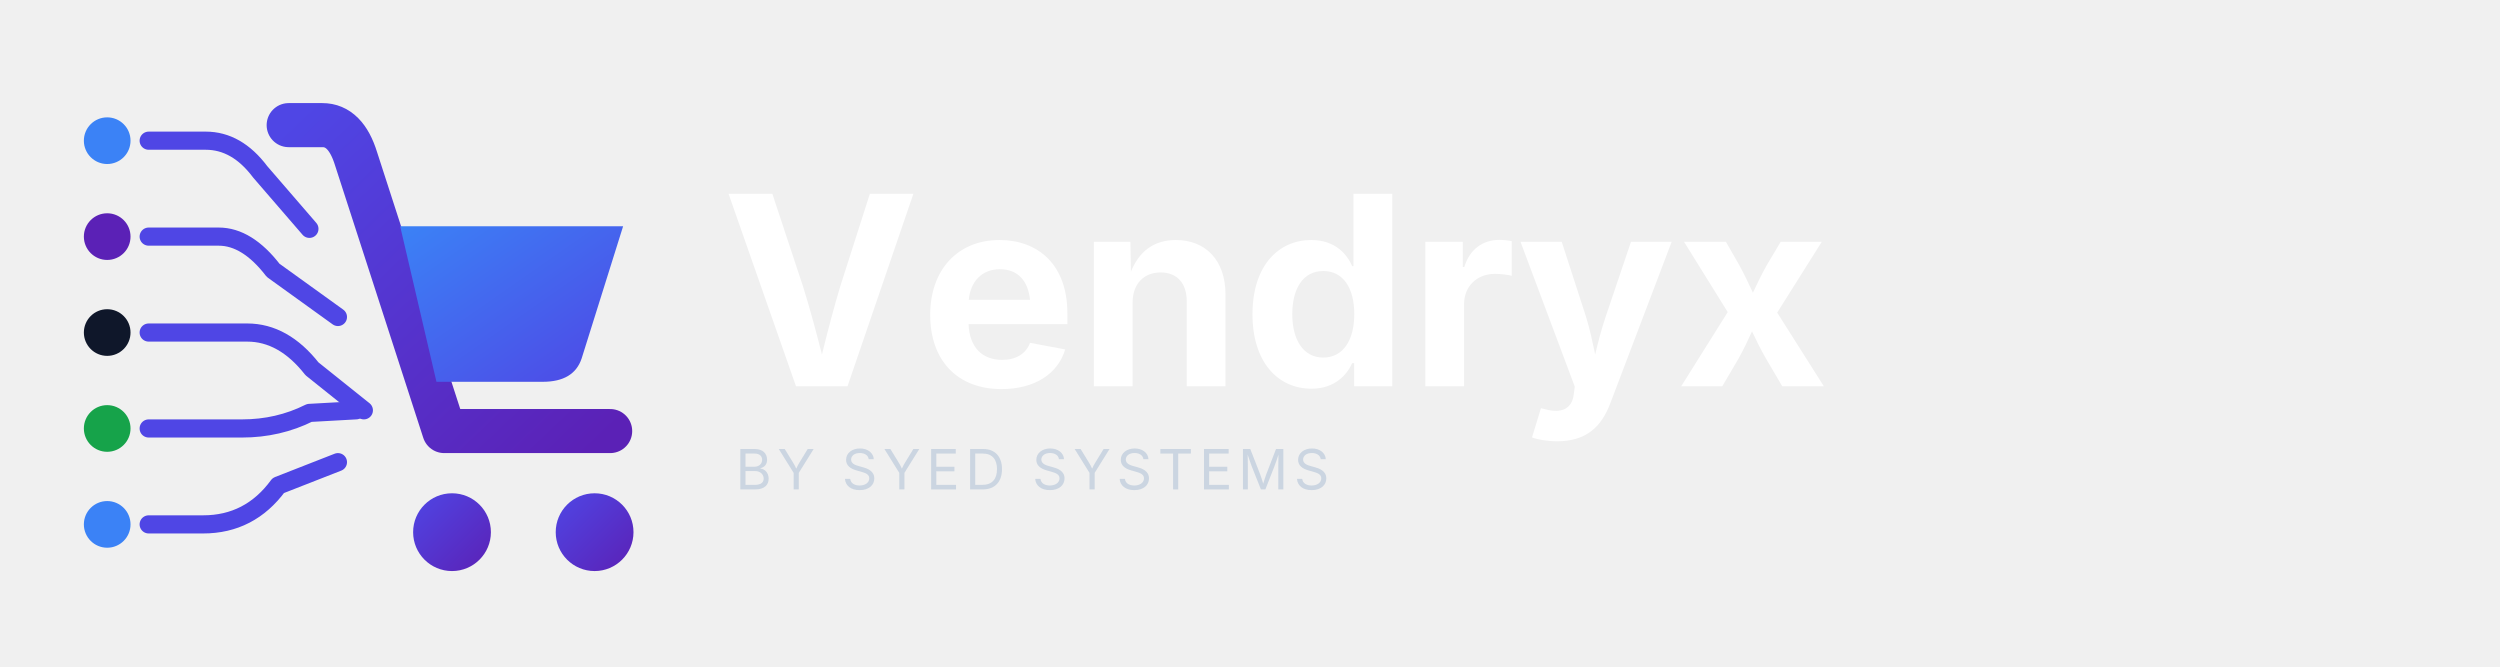
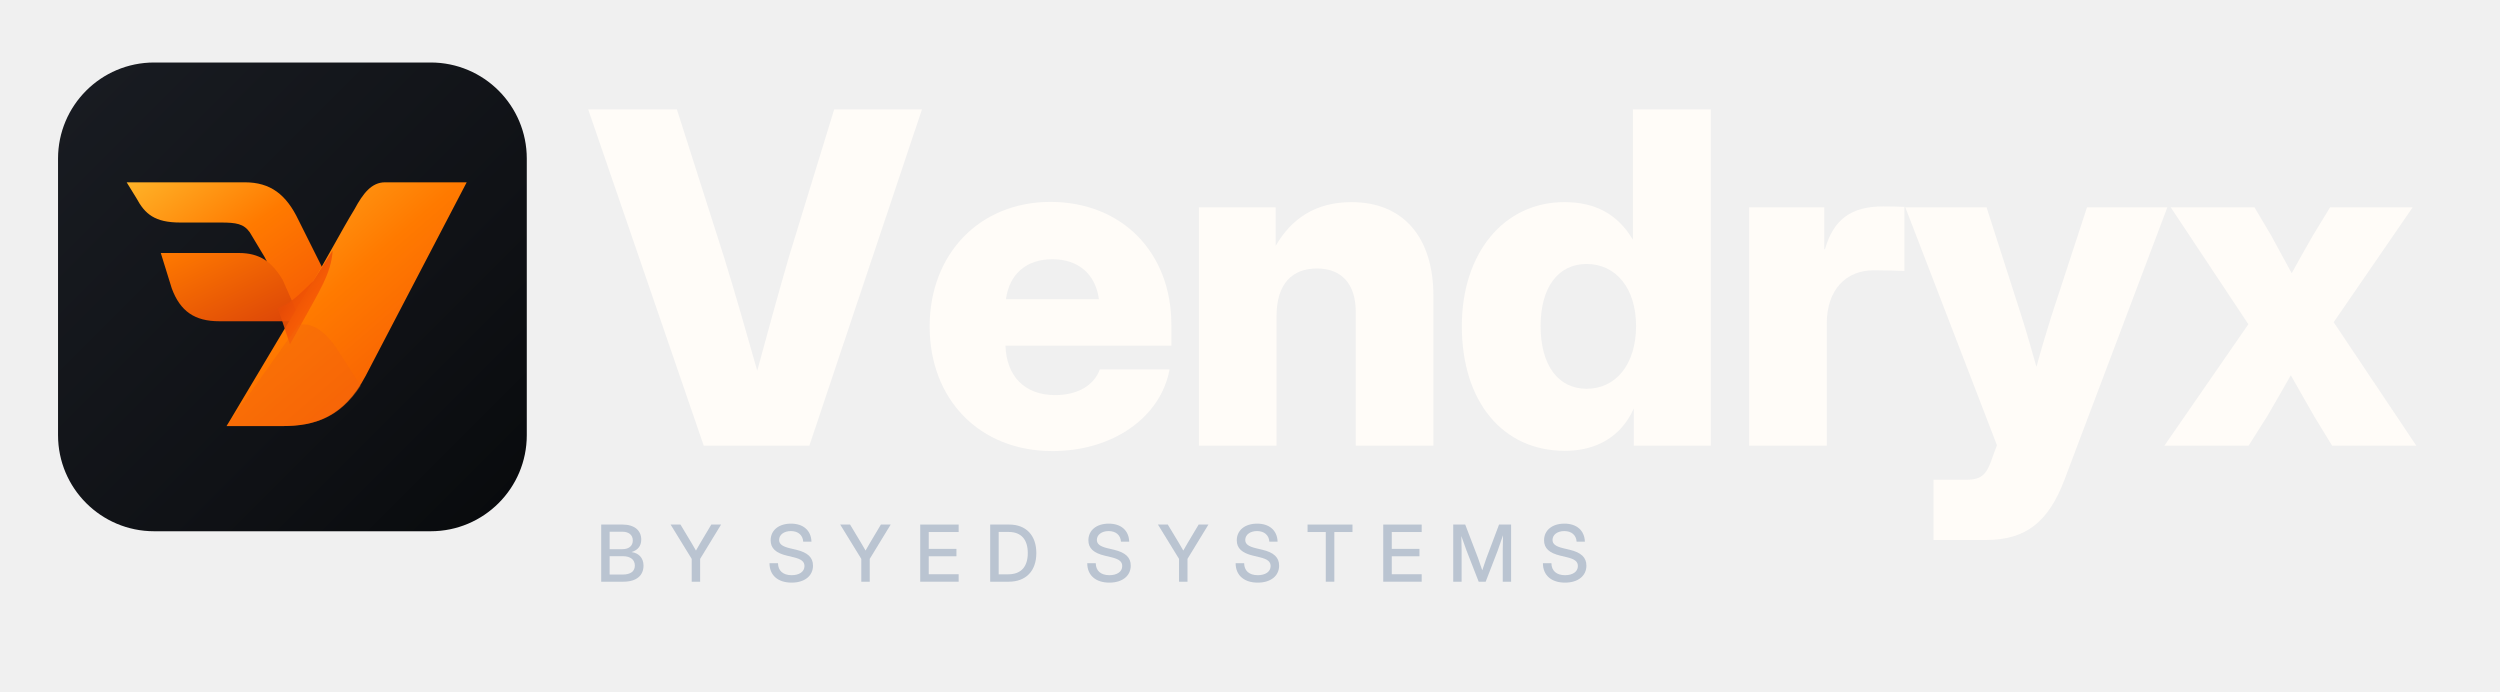
- <svg xmlns="http://www.w3.org/2000/svg" viewBox="0 0 945 252" role="img" aria-label="Vendryx commerce platform logo">
+ <svg xmlns="http://www.w3.org/2000/svg" width="1120" height="310" viewBox="0 0 1120 310" role="img" aria-label="Vendryx primary dark with tagline">
  <defs>
-     <linearGradient id="cart-violet" x1="0" y1="0" x2="1" y2="1">
-       <stop stop-color="#4F46E5" />
-       <stop offset="1" stop-color="#5B21B6" />
+     <linearGradient id="orange-main" x1="0%" y1="0%" x2="85%" y2="100%">
+       <stop offset="0" stop-color="#FFAF24" />
+       <stop offset="0.48" stop-color="#FF7A00" />
+       <stop offset="1" stop-color="#F45605" />
    </linearGradient>
-     <linearGradient id="cart-blue" x1="0" y1="0" x2="1" y2="1">
-       <stop stop-color="#3B82F6" />
-       <stop offset="1" stop-color="#4F46E5" />
+     <linearGradient id="wing-top" x1="0%" y1="0%" x2="100%" y2="100%">
+       <stop offset="0" stop-color="#FFB328" />
+       <stop offset="0.46" stop-color="#FF7A00" />
+       <stop offset="1" stop-color="#F45605" />
    </linearGradient>
-     <linearGradient id="badge-ig" x1="0" y1="1" x2="1" y2="0">
-       <stop stop-color="#FCAF45" />
-       <stop offset=".4" stop-color="#E1306C" />
-       <stop offset="1" stop-color="#833AB4" />
+     <linearGradient id="wing-lower" x1="0%" y1="0%" x2="100%" y2="100%">
+       <stop offset="0" stop-color="#FF7A00" />
+       <stop offset="1" stop-color="#DB4408" />
+     </linearGradient>
+     <linearGradient id="fold" x1="0%" y1="0%" x2="90%" y2="100%">
+       <stop offset="0" stop-color="#CF3B09" />
+       <stop offset="0.58" stop-color="#F45605" />
+       <stop offset="1" stop-color="#FF7A00" />
+     </linearGradient>
+     <linearGradient id="icon-bg" x1="0%" y1="0%" x2="100%" y2="100%">
+       <stop offset="0" stop-color="#191C22" />
+       <stop offset="0.66" stop-color="#0F1115" />
+       <stop offset="1" stop-color="#080A0C" />
+     </linearGradient>
+     <linearGradient id="cover-glow" x1="0%" y1="0%" x2="100%" y2="100%">
+       <stop offset="0" stop-color="#FFA52C" />
+       <stop offset="1" stop-color="#F05408" />
    </linearGradient>
  </defs>
-   <g transform="translate(17 13) scale(0.98)">
-     <path d="M40 41H62Q74 41 83 53L102 75" fill="none" stroke="#4F46E5" stroke-width="7" stroke-linecap="round" stroke-linejoin="round" />
-     <path d="M40 78H67Q78 78 88 91L113 109" fill="none" stroke="#4F46E5" stroke-width="7" stroke-linecap="round" stroke-linejoin="round" />
-     <path d="M40 115H78Q92 115 103 129L123 145" fill="none" stroke="#4F46E5" stroke-width="7" stroke-linecap="round" stroke-linejoin="round" />
-     <path d="M40 152H76Q90 152 102 146L120 145" fill="none" stroke="#4F46E5" stroke-width="7" stroke-linecap="round" stroke-linejoin="round" />
-     <path d="M40 189H61Q79 189 90 174L113 165" fill="none" stroke="#4F46E5" stroke-width="7" stroke-linecap="round" stroke-linejoin="round" />
-     <path d="M94 35H107Q116 35 120 48L154 153H218" fill="none" stroke="url(#cart-violet)" stroke-width="17" stroke-linecap="round" stroke-linejoin="round" />
-     <path d="M137 74H223L207 125Q204 134 192 134H151Z" fill="url(#cart-blue)" />
-     <circle cx="157" cy="192" r="15" fill="url(#cart-violet)" />
-     <circle cx="212" cy="192" r="15" fill="url(#cart-violet)" />
-     <circle cx="24" cy="41" r="9" fill="#3B82F6" />
-     <circle cx="24" cy="78" r="9" fill="#5B21B6" />
-     <circle cx="24" cy="115" r="9" fill="#0F172A" />
-     <circle cx="24" cy="152" r="9" fill="#16A34A" />
-     <circle cx="24" cy="189" r="9" fill="#3B82F6" />
+   <rect x="26" y="28" width="210" height="210" rx="43.050" fill="url(#icon-bg)" />
+   <g transform="translate(49.10 64.75) scale(0.546)">
+     <path d="M 14 31 H 111 C 132 31 145 41 155 62 L 179 110 L 156 149 C 146 130 137 111 127 92 L 115 72 C 110 65 104 64 91 64 H 58 C 37 64 29 57 22 44 Z" fill="url(#wing-top)" />
+     <path d="M 42 89 H 106 C 123 89 133 96 142 111 L 157 145 H 90 C 70 145 58 137 51 118 Z" fill="url(#wing-lower)" />
+     <path d="M 226 31 H 293 L 210 190 C 192 224 168 231 142 231 H 96 L 167 112 C 177 96 190 71 201 53 C 208 40 215 31 226 31 Z" fill="url(#orange-main)" />
+     <path d="M 138 134 C 147 132 158 121 167 112 L 183 87 C 182 106 171 122 158 146 L 148 164 Z" fill="url(#fold)" opacity="0.90" />
+     <path d="M 155 148 C 169 145 181 158 190 173 L 206 198 C 189 224 168 231 142 231 H 96 Z" fill="#F3630B" opacity="0.42" />
  </g>
-   <path d="M300.881 146.0H320.363L345.266 73.246H328.811L317.58 108.354C315.383 115.678 313.137 124.076 310.695 133.988C308.205 124.174 305.861 115.678 303.566 108.354L291.945 73.246H275.393Z" fill="#FFFFFF" />
-   <path d="M378.566 147.074C391.262 147.074 399.953 141.166 402.639 132.084L389.357 129.594C387.795 133.793 383.938 136.039 378.811 136.039C371.438 136.039 366.457 131.449 366.115 122.514H403.469V118.412C403.469 99.76 392.092 90.727 377.834 90.727C361.867 90.727 351.613 102.152 351.613 118.998C351.613 136.234 361.867 147.074 378.566 147.074ZM366.213 113.334C366.799 106.596 370.998 101.762 377.98 101.762C384.768 101.762 388.625 106.205 389.357 113.334Z" fill="#FFFFFF" />
-   <path d="M428.127 114.408C428.127 107.182 432.473 102.982 438.723 102.982C444.875 102.982 448.586 107.035 448.586 113.822V146.0H463.234V111.283C463.234 98.49 455.812 90.727 444.484 90.727C436.086 90.727 430.568 95.072 427.492 102.689L427.297 91.41H413.479V146.0H428.127Z" fill="#FFFFFF" />
-   <path d="M495.705 146.928C504.592 146.928 509.133 141.654 511.135 137.26H511.867V146.0H526.271V73.246H511.623V100.59H511.135C509.182 96.244 504.885 90.727 495.607 90.727C483.498 90.727 473.439 100.15 473.439 118.803C473.439 136.967 483.107 146.928 495.705 146.928ZM500.197 135.16C492.58 135.16 488.479 128.373 488.479 118.754C488.479 109.184 492.482 102.445 500.197 102.445C507.717 102.445 511.916 108.842 511.916 118.754C511.916 128.617 507.668 135.16 500.197 135.16Z" fill="#FFFFFF" />
-   <path d="M538.771 146.0H553.42V114.945C553.42 108.158 558.352 103.52 565.09 103.52C567.238 103.52 570.119 103.861 571.438 104.252V91.166C570.119 90.873 568.215 90.678 566.701 90.678C560.549 90.678 555.52 94.193 553.518 100.932H552.932V91.41H538.771Z" fill="#FFFFFF" />
-   <path d="M579.104 165.336C581.203 166.166 584.816 166.801 588.674 166.801C599.611 166.801 605.373 161.283 608.693 152.445L631.887 91.41H616.506L606.936 119.73C605.373 124.418 604.104 129.105 602.98 133.988C601.955 129.154 600.979 124.467 599.514 119.73L590.334 91.41H574.758L595.266 146.146L594.875 149.076C594.24 154.545 590.188 156.352 584.279 154.74L582.473 154.301Z" fill="#FFFFFF" />
-   <path d="M635.5 146.0H651.027L657.082 135.697C659.084 132.182 660.695 128.666 662.258 125.248C663.869 128.666 665.578 132.182 667.629 135.697L673.684 146.0H689.406L671.779 118.168L688.625 91.41H673.098L667.971 100.004C665.92 103.617 664.211 107.182 662.6 110.648C660.988 107.182 659.328 103.617 657.326 100.004L652.395 91.41H636.574L653.078 117.973Z" fill="#FFFFFF" />
-   <path d="M279.846 185.0H285.434C289.033 185.0 290.551 183.236 290.551 180.929C290.551 178.53 288.879 177.217 287.454 177.125V176.981C288.787 176.623 289.956 175.73 289.956 173.772C289.956 171.537 288.449 169.722 285.26 169.722H279.846ZM281.794 183.277V178.068H285.485C287.444 178.068 288.674 179.381 288.674 180.909C288.674 182.231 287.762 183.277 285.383 183.277ZM281.794 176.428V171.444H285.219C287.198 171.444 288.09 172.49 288.09 173.813C288.09 175.392 286.798 176.428 285.157 176.428Z" fill="#CBD5E1" />
-   <path d="M299.993 185.0H301.941V178.745L307.56 169.722H305.314L302.3 174.654C301.808 175.464 301.397 176.161 300.987 177.146C300.577 176.192 300.167 175.495 299.654 174.654L296.629 169.722H294.373L299.993 178.745Z" fill="#CBD5E1" />
-   <path d="M324.936 185.267C328.464 185.267 330.484 183.339 330.484 180.837C330.484 177.986 327.797 177.063 326.156 176.612L324.629 176.192C323.511 175.884 321.717 175.32 321.717 173.721C321.717 172.285 323.029 171.239 325.008 171.239C326.823 171.239 328.197 172.09 328.371 173.577H330.279C330.186 171.27 328.084 169.517 325.07 169.517C322.116 169.517 319.82 171.229 319.82 173.813C319.82 175.843 321.255 177.104 323.716 177.802L325.562 178.325C327.192 178.786 328.587 179.33 328.587 180.806C328.587 182.437 327.008 183.523 324.936 183.523C323.142 183.523 321.542 182.734 321.388 181.001H319.389C319.563 183.564 321.624 185.267 324.936 185.267Z" fill="#CBD5E1" />
-   <path d="M339.925 185.0H341.874V178.745L347.493 169.722H345.247L342.233 174.654C341.74 175.464 341.33 176.161 340.92 177.146C340.51 176.192 340.1 175.495 339.587 174.654L336.562 169.722H334.306L339.925 178.745Z" fill="#CBD5E1" />
-   <path d="M351.972 185.0H361.375V183.277H353.92V178.15H360.78V176.428H353.92V171.444H361.282V169.722H351.972Z" fill="#CBD5E1" />
-   <path d="M371.462 185.0C376.118 185.0 378.753 182.108 378.753 177.33C378.753 172.593 376.118 169.722 371.657 169.722H366.694V185.0ZM368.642 183.277V171.444H371.524C375.061 171.444 376.866 173.659 376.866 177.33C376.866 181.042 375.061 183.277 371.339 183.277Z" fill="#CBD5E1" />
-   <path d="M396.847 185.267C400.374 185.267 402.394 183.339 402.394 180.837C402.394 177.986 399.708 177.063 398.067 176.612L396.539 176.192C395.422 175.884 393.627 175.32 393.627 173.721C393.627 172.285 394.94 171.239 396.919 171.239C398.734 171.239 400.108 172.09 400.282 173.577H402.189C402.097 171.27 399.995 169.517 396.98 169.517C394.027 169.517 391.73 171.229 391.73 173.813C391.73 175.843 393.166 177.104 395.627 177.802L397.472 178.325C399.103 178.786 400.497 179.33 400.497 180.806C400.497 182.437 398.918 183.523 396.847 183.523C395.052 183.523 393.453 182.734 393.299 181.001H391.3C391.474 183.564 393.535 185.267 396.847 185.267Z" fill="#CBD5E1" />
-   <path d="M411.836 185.0H413.784V178.745L419.403 169.722H417.158L414.143 174.654C413.651 175.464 413.241 176.161 412.831 177.146C412.421 176.192 412.01 175.495 411.498 174.654L408.473 169.722H406.217L411.836 178.745Z" fill="#CBD5E1" />
-   <path d="M428.773 185.267C432.301 185.267 434.321 183.339 434.321 180.837C434.321 177.986 431.634 177.063 429.994 176.612L428.466 176.192C427.348 175.884 425.554 175.32 425.554 173.721C425.554 172.285 426.866 171.239 428.845 171.239C430.66 171.239 432.034 172.09 432.208 173.577H434.116C434.023 171.27 431.921 169.517 428.907 169.517C425.954 169.517 423.657 171.229 423.657 173.813C423.657 175.843 425.092 177.104 427.553 177.802L429.399 178.325C431.029 178.786 432.424 179.33 432.424 180.806C432.424 182.437 430.845 183.523 428.773 183.523C426.979 183.523 425.379 182.734 425.226 181.001H423.226C423.4 183.564 425.461 185.267 428.773 185.267Z" fill="#CBD5E1" />
-   <path d="M438.615 171.444H443.424V185.0H445.372V171.444H450.161V169.722H438.615Z" fill="#CBD5E1" />
-   <path d="M455.112 185.0H464.514V183.277H457.06V178.15H463.92V176.428H457.06V171.444H464.422V169.722H455.112Z" fill="#CBD5E1" />
-   <path d="M469.834 185.0H471.69V176.274C471.69 175.095 471.649 173.29 471.618 171.834C472.223 173.628 472.818 175.413 473.156 176.274L476.622 185.0H478.314L481.729 176.274C482.077 175.382 482.713 173.546 483.267 171.803C483.226 173.393 483.195 175.146 483.195 176.274V185.0H485.113V169.722H482.334L478.622 179.36C478.324 180.129 477.853 181.637 477.494 182.836C477.135 181.596 476.653 180.099 476.366 179.36L472.603 169.722H469.834Z" fill="#CBD5E1" />
-   <path d="M495.795 185.267C499.322 185.267 501.342 183.339 501.342 180.837C501.342 177.986 498.656 177.063 497.015 176.612L495.487 176.192C494.37 175.884 492.575 175.32 492.575 173.721C492.575 172.285 493.888 171.239 495.867 171.239C497.682 171.239 499.056 172.09 499.23 173.577H501.137C501.045 171.27 498.943 169.517 495.928 169.517C492.975 169.517 490.678 171.229 490.678 173.813C490.678 175.843 492.114 177.104 494.575 177.802L496.421 178.325C498.051 178.786 499.445 179.33 499.445 180.806C499.445 182.437 497.866 183.523 495.795 183.523C494.001 183.523 492.401 182.734 492.247 181.001H490.248C490.422 183.564 492.483 185.267 495.795 185.267Z" fill="#CBD5E1" />
+   <path d="M517 0H985L1484 1490H1095L894 835C848 676 802 509 754 332C704 509 656 676 607 835L398 1490H5Z" transform="translate(263.000 199.654) scale(0.10111 -0.10111)" fill="#FFFCF8" />
+   <path d="M596 -24C863 -24 1076 125 1115 338H806C781 268 709 224 608 224C472 224 392 309 388 443H1123V536C1123 856 904 1080 587 1080C274 1080 52 850 52 528C52 206 272 -24 596 -24ZM390 649C405 760 480 826 596 826C711 826 787 760 802 649Z" transform="translate(411.227 199.654) scale(0.10111 -0.10111)" fill="#FFFCF8" />
+   <path d="M440 574C440 718 510 785 619 785C728 785 791 717 791 592V0H1135V664C1135 924 1001 1079 772 1079C613 1079 506 1006 436 885V1056H96V0H440Z" transform="translate(527.402 199.654) scale(0.10111 -0.10111)" fill="#FFFCF8" />
+   <path d="M509 -23C648 -23 758 40 813 163H814V0H1155V1490H810V914H809C742 1026 643 1079 506 1079C238 1079 52 853 52 530C52 196 232 -23 509 -23ZM605 252C479 252 401 356 401 530C401 702 479 805 605 805C735 805 824 697 824 530C824 361 735 252 605 252Z" transform="translate(649.644 199.654) scale(0.10111 -0.10111)" fill="#FFFCF8" />
+   <path d="M96 0H440V541C440 691 525 777 648 777C698 777 759 775 784 774V1058C756 1059 727 1060 690 1060C549 1060 470 1004 432 870H429V1056H96Z" transform="translate(773.908 199.654) scale(0.10111 -0.10111)" fill="#FFFCF8" />
+   <path d="M129 -418H360C537 -418 638 -340 710 -149L1165 1056H809L650 570C627 497 605 423 585 349C564 423 543 497 520 570L364 1056H4L410 2L392 -46C367 -123 347 -151 275 -151H129Z" transform="translate(853.178 199.654) scale(0.10111 -0.10111)" fill="#FFFCF8" />
+   <path d="M4 0H377L460 131C498 196 531 254 564 312C597 254 630 196 667 131L747 0H1120L754 547L1104 1056H738L663 933C628 873 598 818 568 764C539 818 509 873 476 933L403 1056H32L376 538Z" transform="translate(969.252 199.654) scale(0.10111 -0.10111)" fill="#FFFCF8" />
+   <path d="M136 0H710C1062 0 1239 166 1239 419C1239 631 1103 748 930 772V774C1086 822 1180 927 1180 1098C1180 1337 1000 1490 693 1490H136ZM356 187V665H704C901 665 1013 571 1013 420C1013 268 898 187 696 187ZM356 848V1303H690C859 1303 960 1215 960 1075C960 935 859 848 690 848Z" transform="translate(267.000 260.607) scale(0.017186 -0.017186)" fill="#BAC4D1" />
+   <path d="M566 0H786V595L1332 1490H1077L797 1020C755 950 716 881 677 812C638 881 598 950 556 1020L273 1490H16L566 595Z" transform="translate(300.152 260.607) scale(0.017186 -0.017186)" fill="#BAC4D1" />
+   <path d="M652 -24C990 -24 1209 152 1209 420C1209 633 1071 762 772 833L611 871C406 920 326 982 326 1090C326 1225 453 1320 633 1320C821 1320 943 1215 954 1044H1169C1160 1335 957 1514 636 1514C316 1514 105 1341 105 1079C105 873 237 748 538 677L701 638C908 589 987 523 987 408C987 263 854 170 652 170C429 170 298 286 297 483H75C75 168 295 -24 652 -24Z" transform="translate(343.444 260.607) scale(0.017186 -0.017186)" fill="#BAC4D1" />
+   <path d="M566 0H786V595L1332 1490H1077L797 1020C755 950 716 881 677 812C638 881 598 950 556 1020L273 1490H16L566 595Z" transform="translate(376.132 260.607) scale(0.017186 -0.017186)" fill="#BAC4D1" />
+   <path d="M136 0H1138V195H358V663H1080V856H358V1295H1138V1490H136Z" transform="translate(409.920 260.607) scale(0.017186 -0.017186)" fill="#BAC4D1" />
+   <path d="M618 0C1073 0 1339 284 1339 747C1339 1208 1072 1490 633 1490H136V0ZM358 193V1297H619C951 1297 1116 1092 1116 747C1116 400 951 193 604 193Z" transform="translate(441.267 260.607) scale(0.017186 -0.017186)" fill="#BAC4D1" />
+   <path d="M652 -24C990 -24 1209 152 1209 420C1209 633 1071 762 772 833L611 871C406 920 326 982 326 1090C326 1225 453 1320 633 1320C821 1320 943 1215 954 1044H1169C1160 1335 957 1514 636 1514C316 1514 105 1341 105 1079C105 873 237 748 538 677L701 638C908 589 987 523 987 408C987 263 854 170 652 170C429 170 298 286 297 483H75C75 168 295 -24 652 -24Z" transform="translate(485.796 260.607) scale(0.017186 -0.017186)" fill="#BAC4D1" />
+   <path d="M566 0H786V595L1332 1490H1077L797 1020C755 950 716 881 677 812C638 881 598 950 556 1020L273 1490H16L566 595Z" transform="translate(518.484 260.607) scale(0.017186 -0.017186)" fill="#BAC4D1" />
+   <path d="M652 -24C990 -24 1209 152 1209 420C1209 633 1071 762 772 833L611 871C406 920 326 982 326 1090C326 1225 453 1320 633 1320C821 1320 943 1215 954 1044H1169C1160 1335 957 1514 636 1514C316 1514 105 1341 105 1079C105 873 237 748 538 677L701 638C908 589 987 523 987 408C987 263 854 170 652 170C429 170 298 286 297 483H75C75 168 295 -24 652 -24Z" transform="translate(552.272 260.607) scale(0.017186 -0.017186)" fill="#BAC4D1" />
+   <path d="M48 1295H523V0H746V1295H1219V1490H48Z" transform="translate(584.960 260.607) scale(0.017186 -0.017186)" fill="#BAC4D1" />
+   <path d="M136 0H1138V195H358V663H1080V856H358V1295H1138V1490H136Z" transform="translate(617.356 260.607) scale(0.017186 -0.017186)" fill="#BAC4D1" />
+   <path d="M136 0H355V812C355 913 351 1055 348 1190C402 1036 452 894 483 812L800 0H982L1296 812C1328 897 1379 1049 1434 1211C1431 1070 1427 918 1427 812V0H1645V1490H1331L1002 617C976 541 927 400 893 297C859 400 810 541 783 617L449 1490H136Z" transform="translate(648.704 260.607) scale(0.017186 -0.017186)" fill="#BAC4D1" />
+   <path d="M652 -24C990 -24 1209 152 1209 420C1209 633 1071 762 772 833L611 871C406 920 326 982 326 1090C326 1225 453 1320 633 1320C821 1320 943 1215 954 1044H1169C1160 1335 957 1514 636 1514C316 1514 105 1341 105 1079C105 873 237 748 538 677L701 638C908 589 987 523 987 408C987 263 854 170 652 170C429 170 298 286 297 483H75C75 168 295 -24 652 -24Z" transform="translate(689.933 260.607) scale(0.017186 -0.017186)" fill="#BAC4D1" />
</svg>
